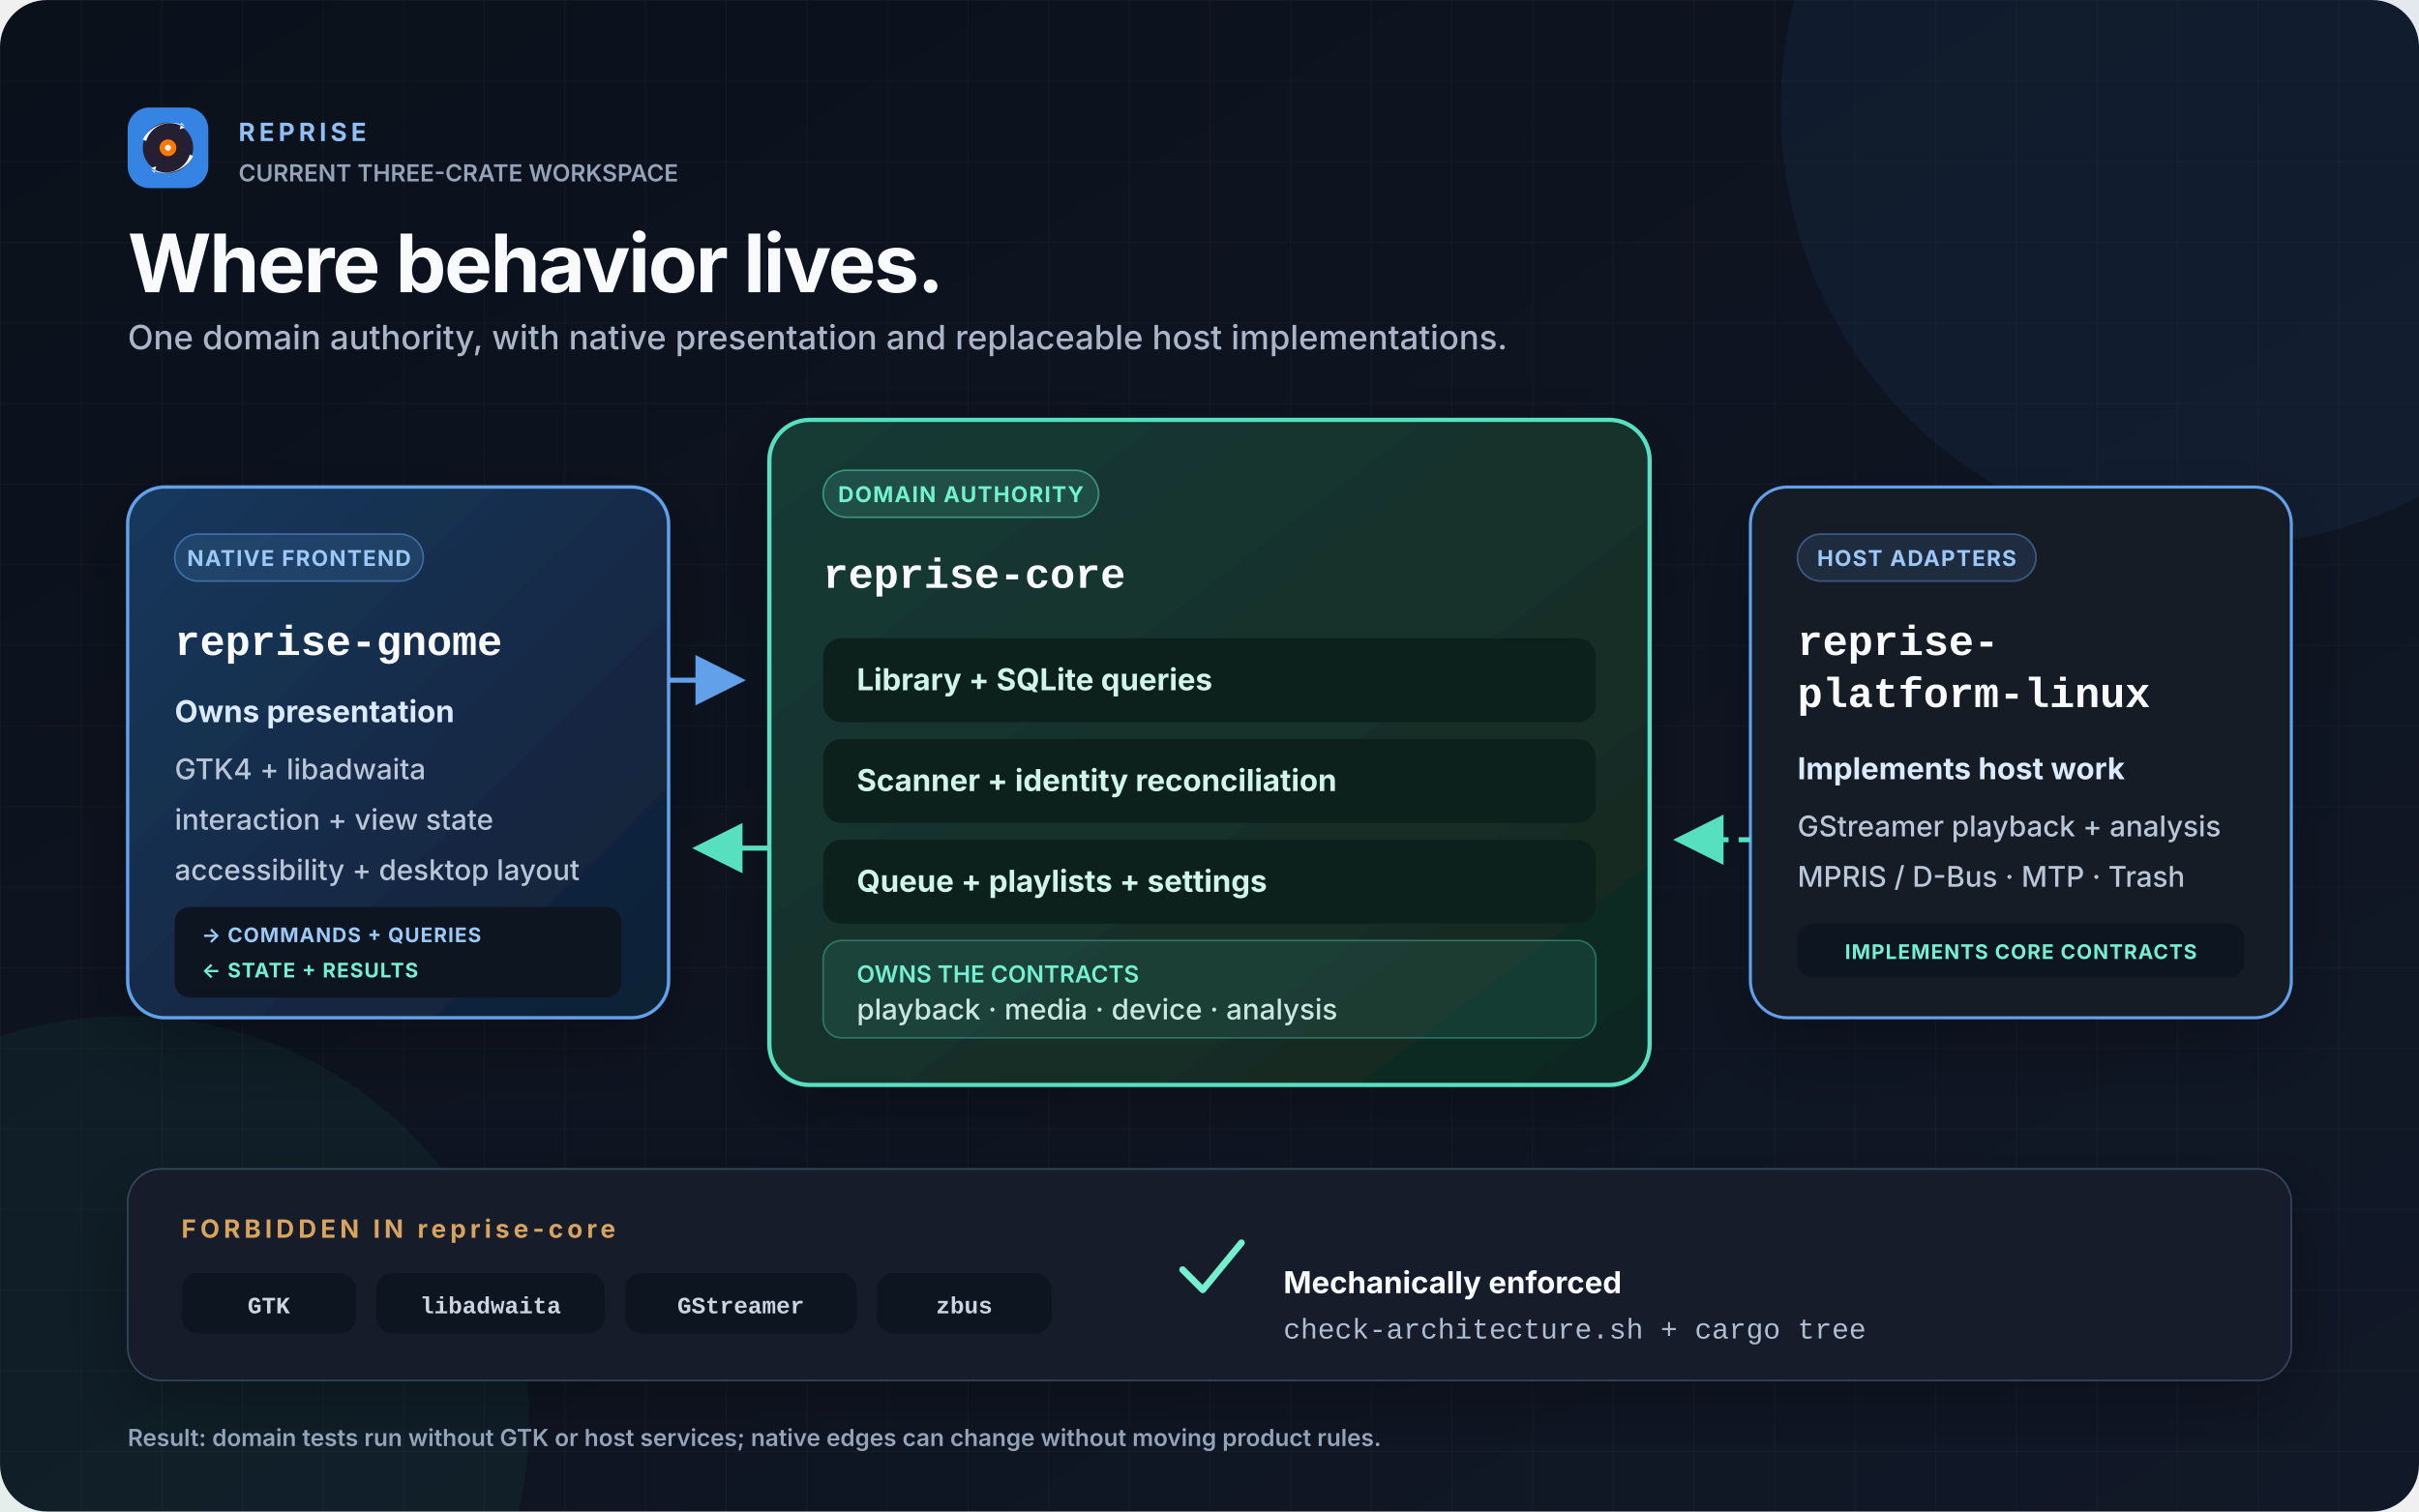
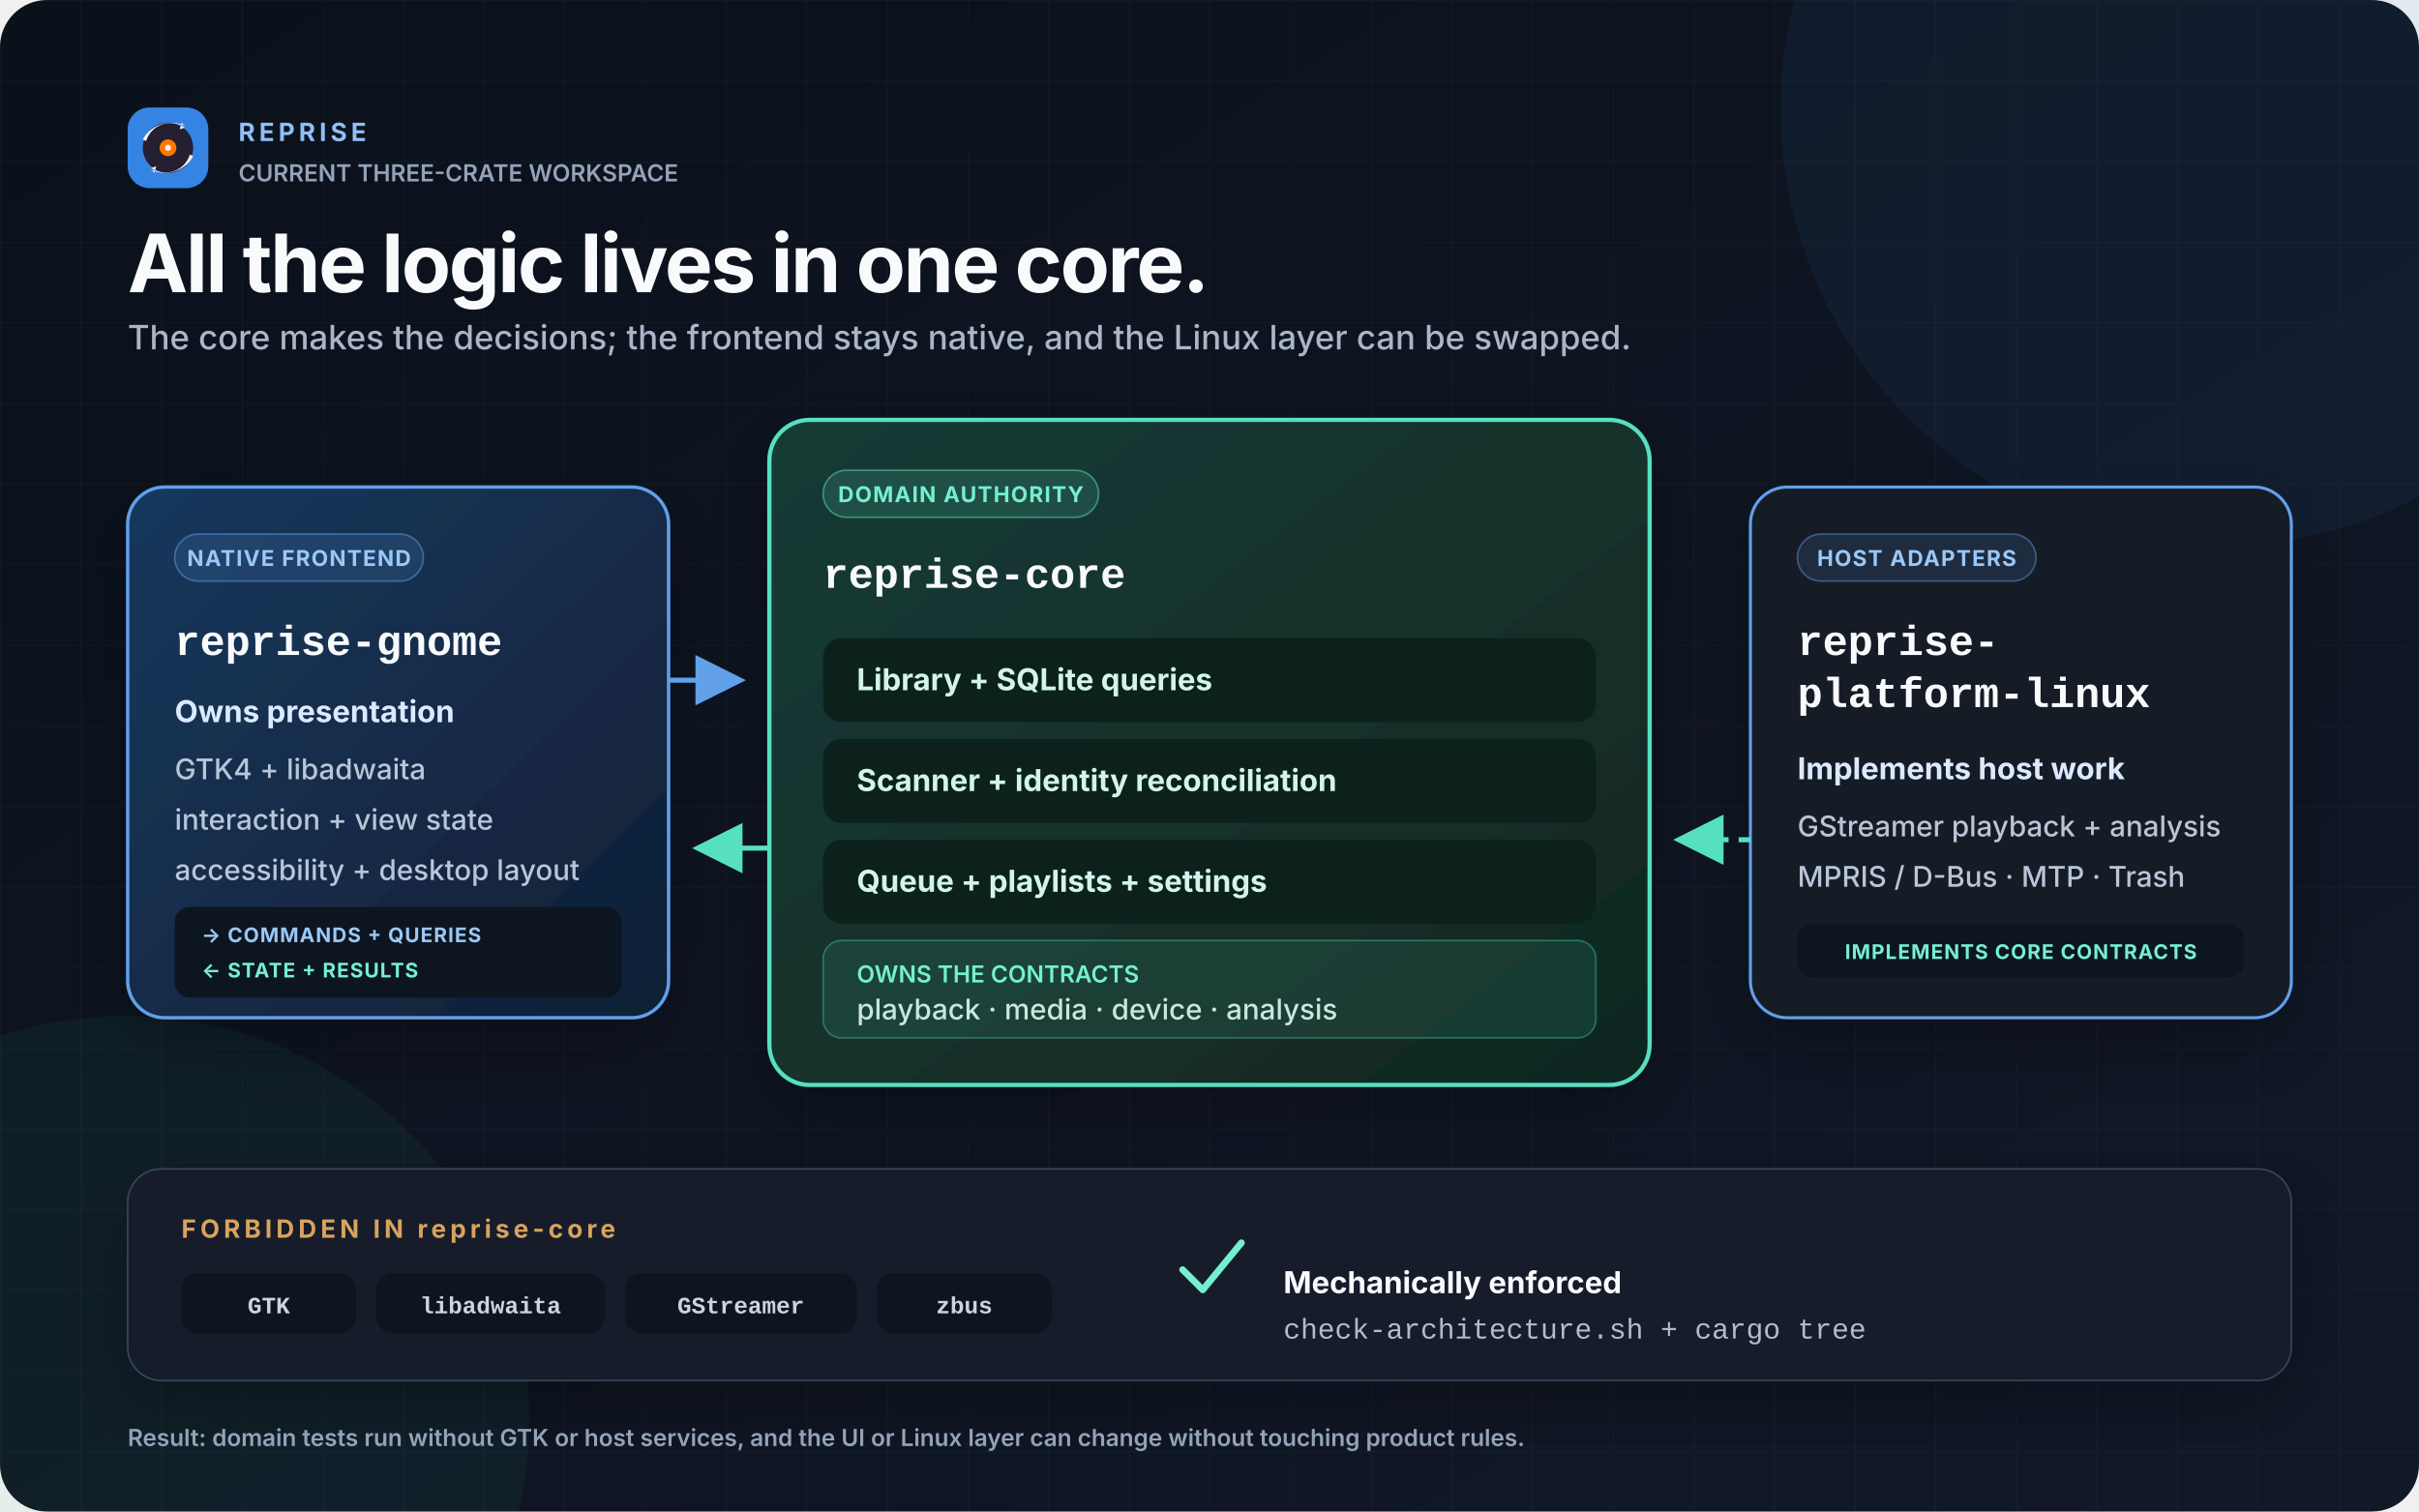
<svg xmlns="http://www.w3.org/2000/svg" width="1440" height="900" viewBox="0 0 1440 900" role="img" aria-labelledby="title description">
  <defs>
    <linearGradient id="background" x1="0" y1="0" x2="1" y2="1">
      <stop offset="0" stop-color="#0b111b" />
      <stop offset="1" stop-color="#111827" />
    </linearGradient>
    <linearGradient id="core" x1="0" y1="0" x2="1" y2="1">
      <stop offset="0" stop-color="#193b36" />
      <stop offset="1" stop-color="#10271f" />
    </linearGradient>
    <linearGradient id="edge" x1="0" y1="0" x2="1" y2="1">
      <stop offset="0" stop-color="#17385d" />
      <stop offset="1" stop-color="#101f34" />
    </linearGradient>
    <pattern id="grid" width="48" height="48" patternUnits="userSpaceOnUse">
      <path d="M48 0H0V48" fill="none" stroke="#ffffff" stroke-opacity="0.035" />
    </pattern>
    <filter id="shadow" x="-20%" y="-20%" width="140%" height="150%">
      <feDropShadow dx="0" dy="16" stdDeviation="22" flood-color="#000000" flood-opacity="0.28" />
    </filter>
    <marker id="arrow-blue" markerWidth="10" markerHeight="10" refX="8" refY="5" orient="auto" markerUnits="strokeWidth">
      <path d="M0 0L10 5L0 10Z" fill="#62a0ea" />
    </marker>
    <marker id="arrow-green" markerWidth="10" markerHeight="10" refX="8" refY="5" orient="auto" markerUnits="strokeWidth">
      <path d="M0 0L10 5L0 10Z" fill="#57e0bf" />
    </marker>
    <style>
      .sans { font-family: Inter, ui-sans-serif, system-ui, -apple-system, BlinkMacSystemFont, "Segoe UI", sans-serif; }
      .mono { font-family: "SFMono-Regular", Consolas, "Liberation Mono", monospace; }
      .eyebrow { font-size: 15px; font-weight: 700; letter-spacing: 2.4px; }
      .title { font-size: 48px; font-weight: 750; letter-spacing: -1.2px; }
      .subtitle { font-size: 20px; font-weight: 450; }
      .crate { font-size: 25px; font-weight: 700; }
      .card-title { font-size: 18px; font-weight: 700; }
      .body { font-size: 17px; font-weight: 450; }
      .small { font-size: 14px; font-weight: 600; }
      .pill { font-size: 13px; font-weight: 700; letter-spacing: 0.7px; }
      .flow { font-size: 12px; font-weight: 750; letter-spacing: 0.6px; }
    </style>
  </defs>
  <rect width="1440" height="900" rx="28" fill="url(#background)" />
  <rect width="1440" height="900" rx="28" fill="url(#grid)" />
  <circle cx="1320" cy="65" r="260" fill="#3584e4" opacity="0.07" />
  <circle cx="75" cy="845" r="240" fill="#2ec7a6" opacity="0.055" />
  <g class="sans">
    <g transform="translate(76 64)">
      <rect width="48" height="48" rx="13" fill="#3584e4" />
      <circle cx="24" cy="24" r="15" fill="#241f31" />
      <circle cx="24" cy="24" r="5" fill="#ff7800" />
      <circle cx="24" cy="24" r="1.8" fill="#f6f5f4" />
      <path d="M11 20a15 15 0 0 1 23-8l-3 1 1-4 2 2A19 19 0 0 0 9 19z" fill="#f6f5f4" />
      <path d="M37 28a15 15 0 0 1-23 8l3-1-1 4-2-2a19 19 0 0 0 25-8z" fill="#f6f5f4" />
    </g>
    <text x="142" y="84" class="eyebrow" fill="#8fbff5">REPRISE</text>
    <text x="142" y="108" class="small" fill="#94a3b8">CURRENT THREE-CRATE WORKSPACE</text>
-     <text x="76" y="174" class="title" fill="#f8fafc">Where behavior lives.</text>
-     <text x="76" y="208" class="subtitle" fill="#aab6c8">One domain authority, with native presentation and replaceable host implementations.</text>
+     <text x="76" y="174" class="title" fill="#f8fafc">All the logic lives in one core.</text>
+     <text x="76" y="208" class="subtitle" fill="#aab6c8">The core makes the decisions; the frontend stays native, and the Linux layer can be swapped.</text>
    <g filter="url(#shadow)">
      <rect x="76" y="290" width="322" height="316" rx="22" fill="url(#edge)" stroke="#62a0ea" stroke-width="2" />
    </g>
    <rect x="104" y="318" width="148" height="28" rx="14" fill="#62a0ea" fill-opacity="0.14" stroke="#62a0ea" stroke-opacity="0.48" />
    <text x="178" y="337" class="pill" text-anchor="middle" fill="#9bc8f7">NATIVE FRONTEND</text>
    <text x="104" y="390" class="crate mono" fill="#f8fafc">reprise-gnome</text>
    <text x="104" y="430" class="card-title" fill="#dbeafe">Owns presentation</text>
    <text x="104" y="464" class="body" fill="#b8c6d8">GTK4 + libadwaita</text>
    <text x="104" y="494" class="body" fill="#b8c6d8">interaction + view state</text>
    <text x="104" y="524" class="body" fill="#b8c6d8">accessibility + desktop layout</text>
    <rect x="104" y="540" width="266" height="54" rx="9" fill="#0d1521" />
    <text x="120" y="561" class="flow" fill="#9bc8f7">→ COMMANDS + QUERIES</text>
    <text x="120" y="582" class="flow" fill="#74f0d0">← STATE + RESULTS</text>
    <g filter="url(#shadow)">
      <rect x="458" y="250" width="524" height="396" rx="24" fill="url(#core)" stroke="#57e0bf" stroke-width="2.5" />
    </g>
    <rect x="490" y="280" width="164" height="28" rx="14" fill="#57e0bf" fill-opacity="0.14" stroke="#57e0bf" stroke-opacity="0.5" />
    <text x="572" y="299" class="pill" text-anchor="middle" fill="#74f0d0">DOMAIN AUTHORITY</text>
    <text x="490" y="350" class="crate mono" fill="#f8fafc">reprise-core</text>
    <rect x="490" y="380" width="460" height="50" rx="11" fill="#0c211c" />
    <text x="510" y="411" class="card-title" fill="#d2f5eb">Library + SQLite queries</text>
    <rect x="490" y="440" width="460" height="50" rx="11" fill="#0c211c" />
    <text x="510" y="471" class="card-title" fill="#d2f5eb">Scanner + identity reconciliation</text>
    <rect x="490" y="500" width="460" height="50" rx="11" fill="#0c211c" />
    <text x="510" y="531" class="card-title" fill="#d2f5eb">Queue + playlists + settings</text>
    <rect x="490" y="560" width="460" height="58" rx="11" fill="#57e0bf" fill-opacity="0.1" stroke="#57e0bf" stroke-opacity="0.35" />
    <text x="510" y="585" class="small" fill="#74f0d0">OWNS THE CONTRACTS</text>
    <text x="510" y="607" class="body" fill="#c9e7df">playback · media · device · analysis</text>
    <g filter="url(#shadow)">
      <rect x="1042" y="290" width="322" height="316" rx="22" fill="#171e28" stroke="#62a0ea" stroke-width="1.8" />
    </g>
    <rect x="1070" y="318" width="142" height="28" rx="14" fill="#62a0ea" fill-opacity="0.13" stroke="#62a0ea" stroke-opacity="0.44" />
    <text x="1141" y="337" class="pill" text-anchor="middle" fill="#9bc8f7">HOST ADAPTERS</text>
    <text x="1070" y="390" class="crate mono" fill="#f8fafc">reprise-</text>
    <text x="1070" y="421" class="crate mono" fill="#f8fafc">platform-linux</text>
    <text x="1070" y="464" class="card-title" fill="#dbeafe">Implements host work</text>
    <text x="1070" y="498" class="body" fill="#b8c6d8">GStreamer playback + analysis</text>
    <text x="1070" y="528" class="body" fill="#b8c6d8">MPRIS / D-Bus · MTP · Trash</text>
    <rect x="1070" y="550" width="266" height="32" rx="9" fill="#0d1521" />
    <text x="1203" y="571" class="flow" text-anchor="middle" fill="#74f0d0">IMPLEMENTS CORE CONTRACTS</text>
    <path d="M398 405H438" fill="none" stroke="#62a0ea" stroke-width="3" marker-end="url(#arrow-blue)" />
    <path d="M458 505H418" fill="none" stroke="#57e0bf" stroke-width="3" marker-end="url(#arrow-green)" />
    <path d="M1042 500H1002" fill="none" stroke="#57e0bf" stroke-width="3" stroke-dasharray="7 6" marker-end="url(#arrow-green)" />
    <g filter="url(#shadow)">
      <rect x="76" y="696" width="1288" height="126" rx="20" fill="#151d2a" stroke="#35445a" />
    </g>
    <text x="108" y="737" class="eyebrow" fill="#d8a35d">FORBIDDEN IN reprise-core</text>
    <g class="mono">
      <rect x="108" y="758" width="104" height="36" rx="10" fill="#0d1521" />
      <text x="160" y="782" class="small" text-anchor="middle" fill="#cbd5e1">GTK</text>
      <rect x="224" y="758" width="136" height="36" rx="10" fill="#0d1521" />
      <text x="292" y="782" class="small" text-anchor="middle" fill="#cbd5e1">libadwaita</text>
      <rect x="372" y="758" width="138" height="36" rx="10" fill="#0d1521" />
      <text x="441" y="782" class="small" text-anchor="middle" fill="#cbd5e1">GStreamer</text>
      <rect x="522" y="758" width="104" height="36" rx="10" fill="#0d1521" />
      <text x="574" y="782" class="small" text-anchor="middle" fill="#cbd5e1">zbus</text>
    </g>
    <path d="M704 756l12 12 23-28" fill="none" stroke="#74f0d0" stroke-width="4" stroke-linecap="round" stroke-linejoin="round" />
    <text x="764" y="770" class="card-title" fill="#f8fafc">Mechanically enforced</text>
    <text x="764" y="797" class="body mono" fill="#aebdd0">check-architecture.sh + cargo tree</text>
-     <text x="76" y="861" class="small" fill="#94a3b8">Result: domain tests run without GTK or host services; native edges can change without moving product rules.</text>
+     <text x="76" y="861" class="small" fill="#94a3b8">Result: domain tests run without GTK or host services, and the UI or Linux layer can change without touching product rules.</text>
  </g>
</svg>
